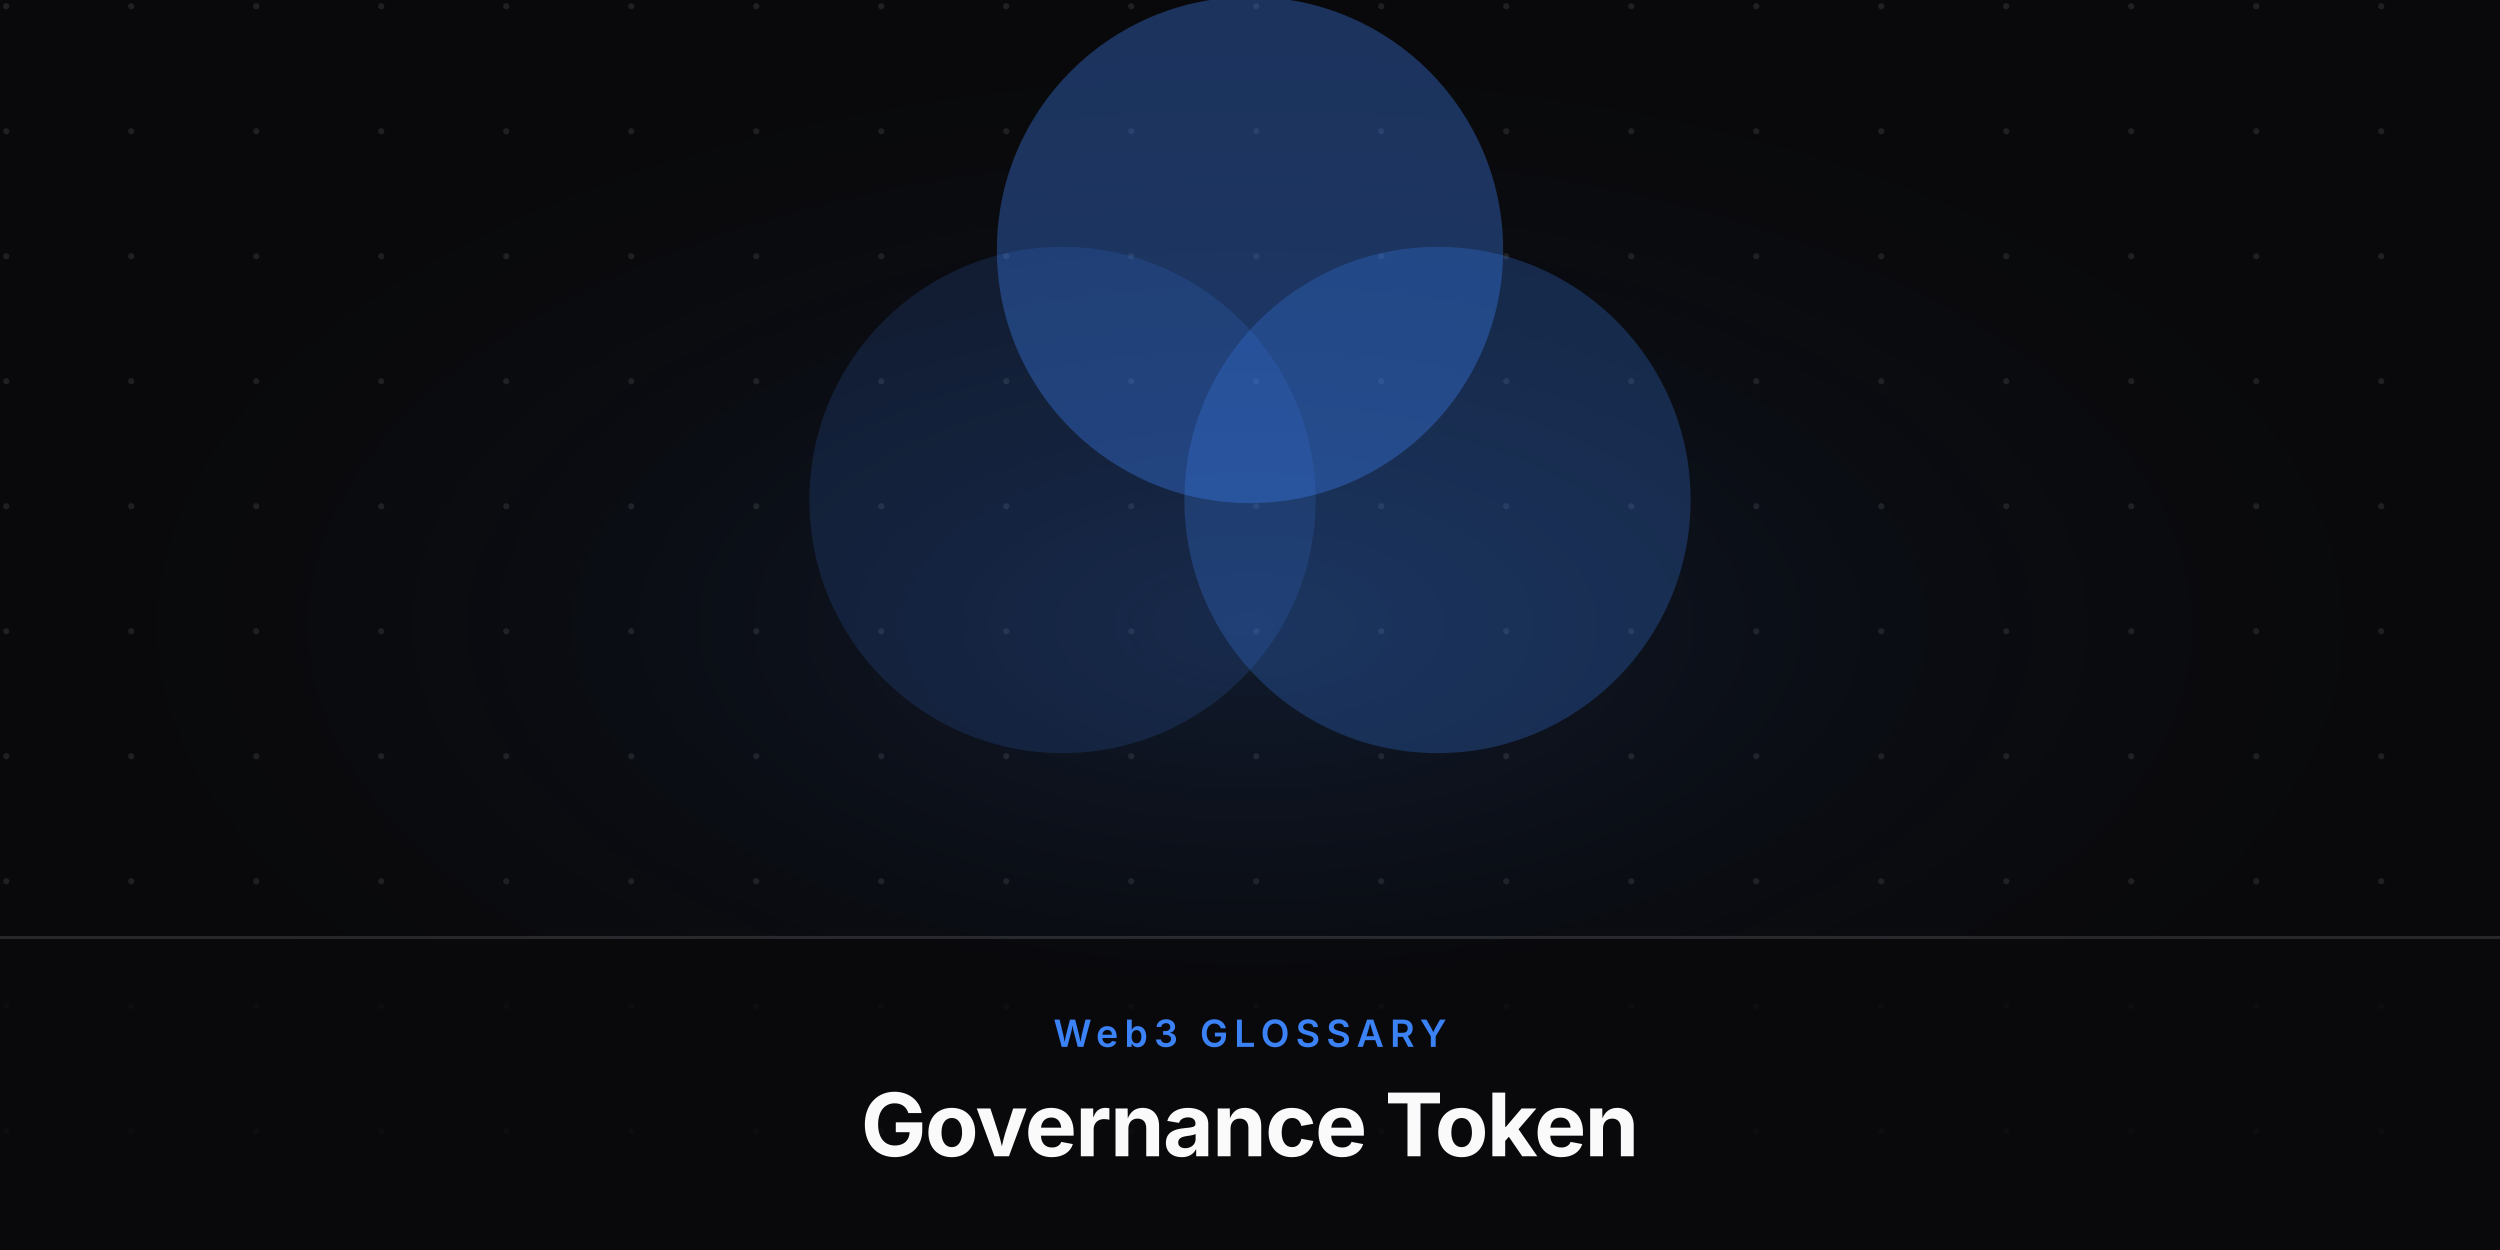
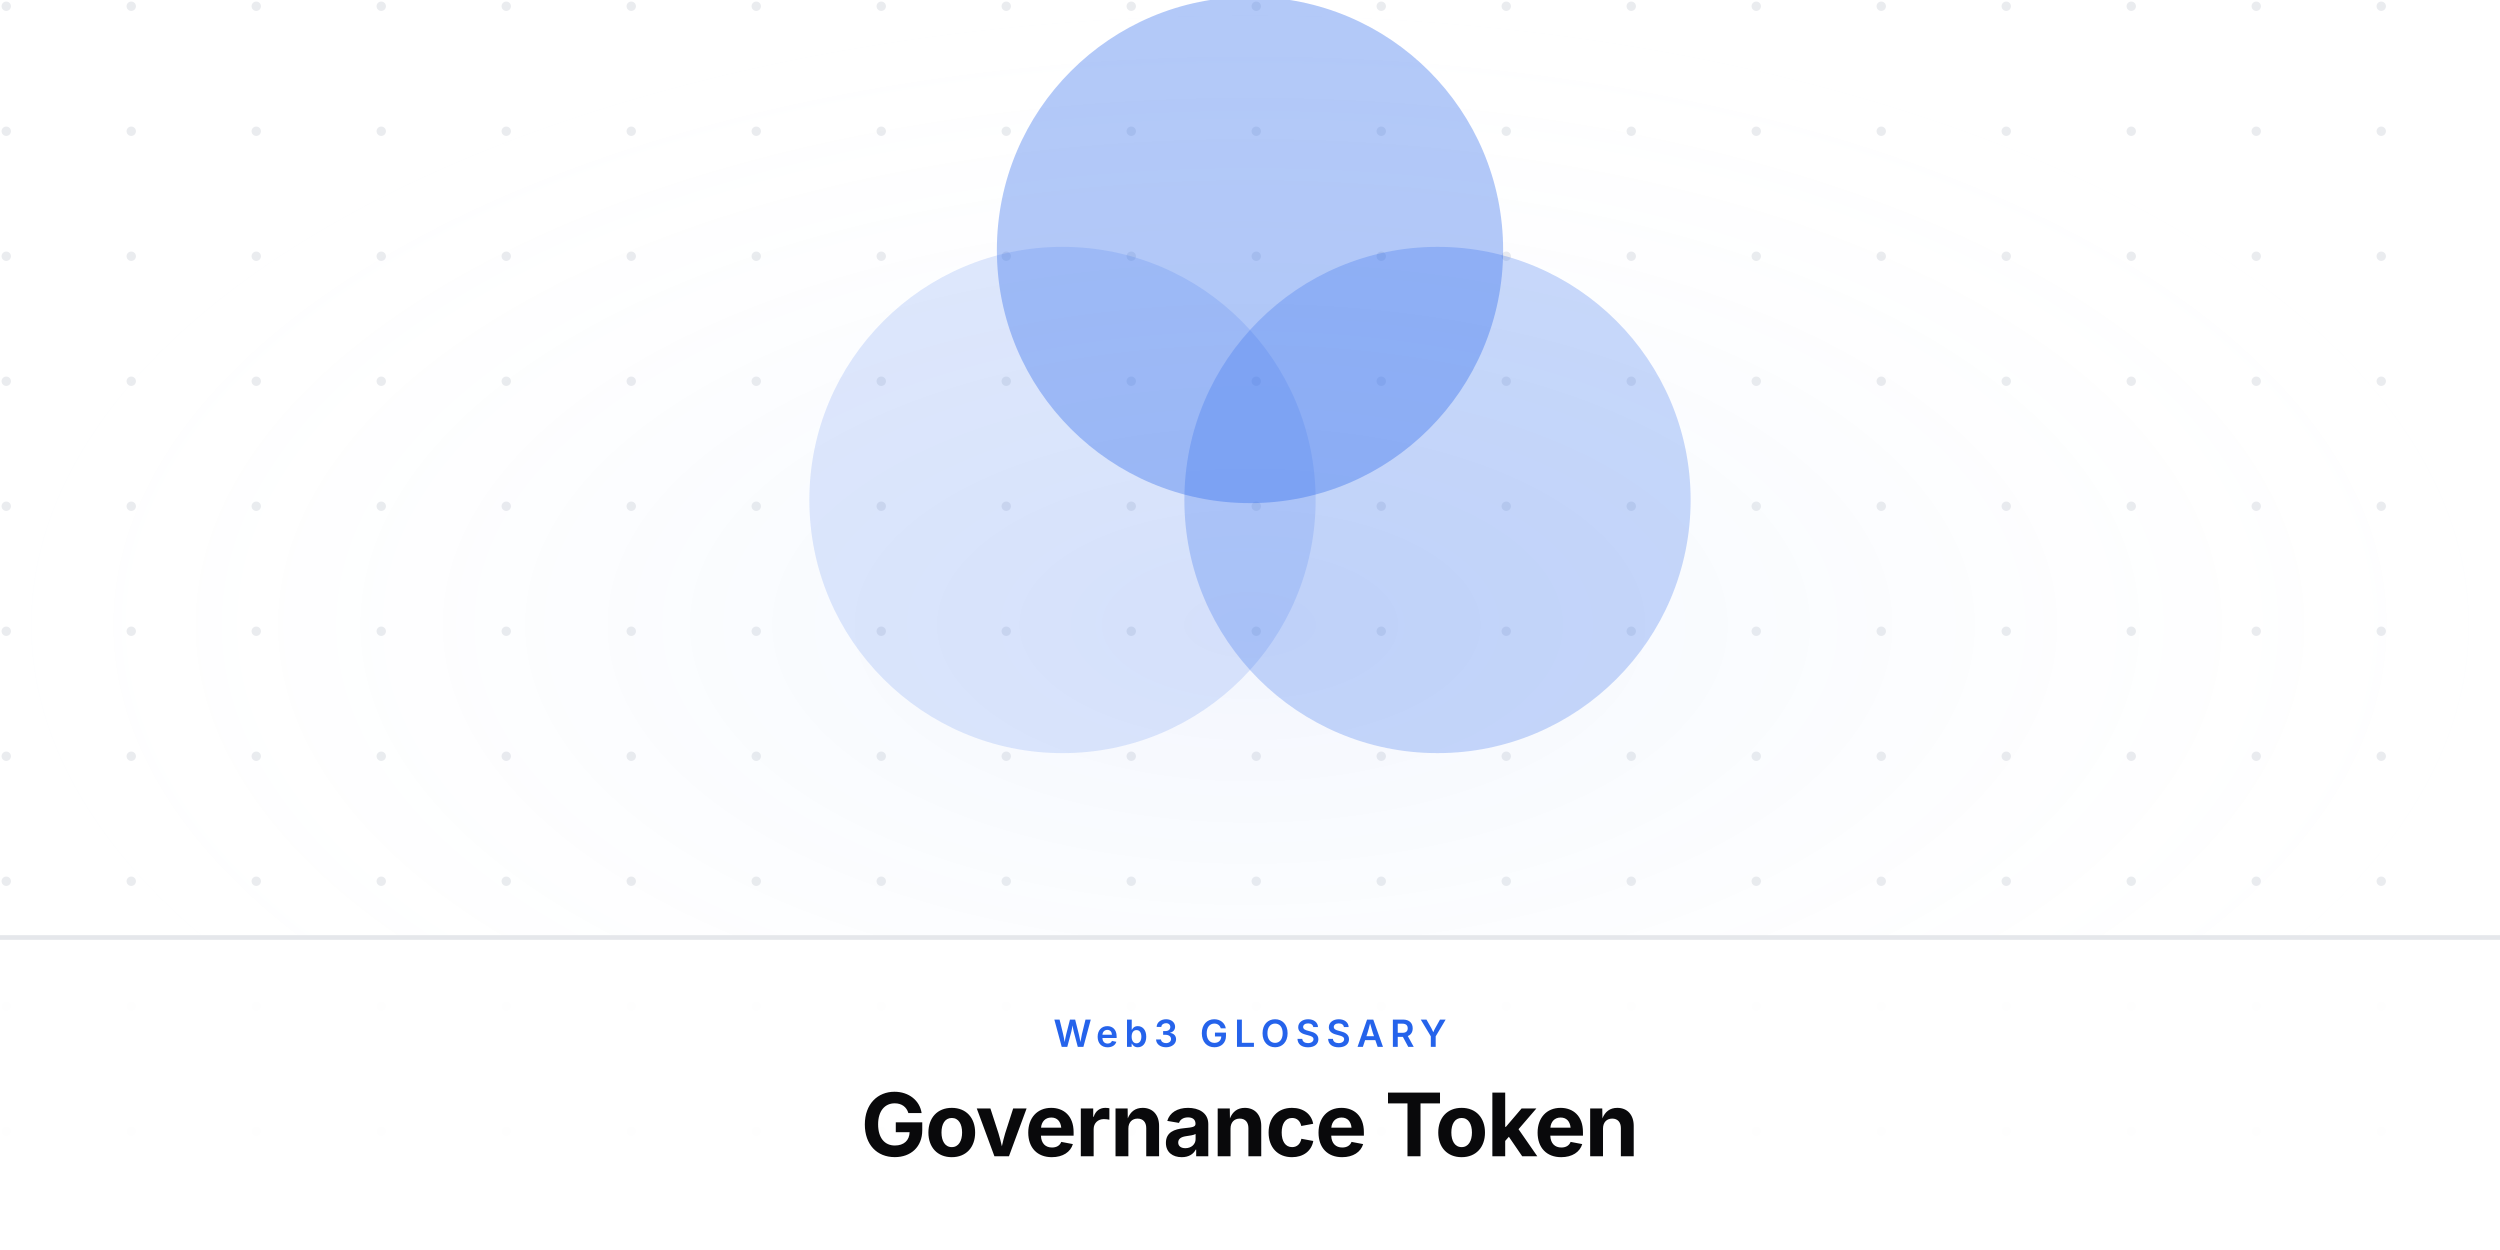
<svg xmlns="http://www.w3.org/2000/svg" viewBox="0 0 800 400" width="800" height="400">
  <defs>
    <radialGradient id="glow" cx="50%" cy="50%" r="50%">
-       <stop offset="0%" stop-color="rgba(59,130,246,0.15)" />
-       <stop offset="100%" stop-color="#09090b" stop-opacity="0" />
+       <stop offset="0%" stop-color="rgba(37,99,235,0.06)" />
+       <stop offset="100%" stop-color="#ffffff" stop-opacity="0" />
    </radialGradient>
    <pattern id="grid" width="40" height="40" patternUnits="userSpaceOnUse">
-       <circle cx="2" cy="2" r="1" fill="#a1a1aa" opacity="0.15" />
+       <circle cx="2" cy="2" r="1.5" fill="#e5e7eb" opacity="0.8" />
    </pattern>
  </defs>
-   <rect width="800" height="400" fill="#09090b" />
+   <rect width="800" height="400" fill="#ffffff" />
  <rect width="800" height="400" fill="url(#grid)" />
  <rect x="0" y="0" width="800" height="400" fill="url(#glow)" />
  <g transform="translate(0, -20)">
-     <circle cx="340" cy="180" r="80" fill="#3b82f6" opacity="0.15" stroke="#3b82f6" stroke-width="2" />
-     <circle cx="460" cy="180" r="80" fill="#3b82f6" opacity="0.25" stroke="#3b82f6" stroke-width="2" />
-     <circle cx="400" cy="100" r="80" fill="#3b82f6" opacity="0.35" stroke="#3b82f6" stroke-width="2" />
+     <circle cx="340" cy="180" r="80" fill="#2563eb" opacity="0.15" stroke="#2563eb" stroke-width="2" />
+     <circle cx="460" cy="180" r="80" fill="#2563eb" opacity="0.25" stroke="#2563eb" stroke-width="2" />
+     <circle cx="400" cy="100" r="80" fill="#2563eb" opacity="0.35" stroke="#2563eb" stroke-width="2" />
  </g>
-   <rect x="0" y="300" width="800" height="100" fill="#09090b" opacity="0.8" />
-   <line x1="0" y1="300" x2="800" y2="300" stroke="#a1a1aa" stroke-opacity="0.2" stroke-width="1" />
-   <text x="400" y="335" font-family="'Inter',sans-serif" font-weight="600" font-size="12" fill="#3b82f6" text-anchor="middle" letter-spacing="2" text-transform="uppercase">Web3 GLOSSARY</text>
-   <text x="400" y="370" font-family="'Inter',sans-serif" font-weight="700" font-size="28" fill="#fafafa" text-anchor="middle" letter-spacing="-0.5">Governance Token</text>
+   <rect x="0" y="300" width="800" height="100" fill="#ffffff" opacity="0.95" />
+   <line x1="0" y1="300" x2="800" y2="300" stroke="#e5e7eb" stroke-opacity="1" stroke-width="1.5" />
+   <text x="400" y="335" font-family="'Inter',sans-serif" font-weight="600" font-size="12" fill="#2563eb" text-anchor="middle" letter-spacing="2" text-transform="uppercase">Web3 GLOSSARY</text>
+   <text x="400" y="370" font-family="'Inter',sans-serif" font-weight="700" font-size="28" fill="#09090b" text-anchor="middle" letter-spacing="-0.5">Governance Token</text>
</svg>
